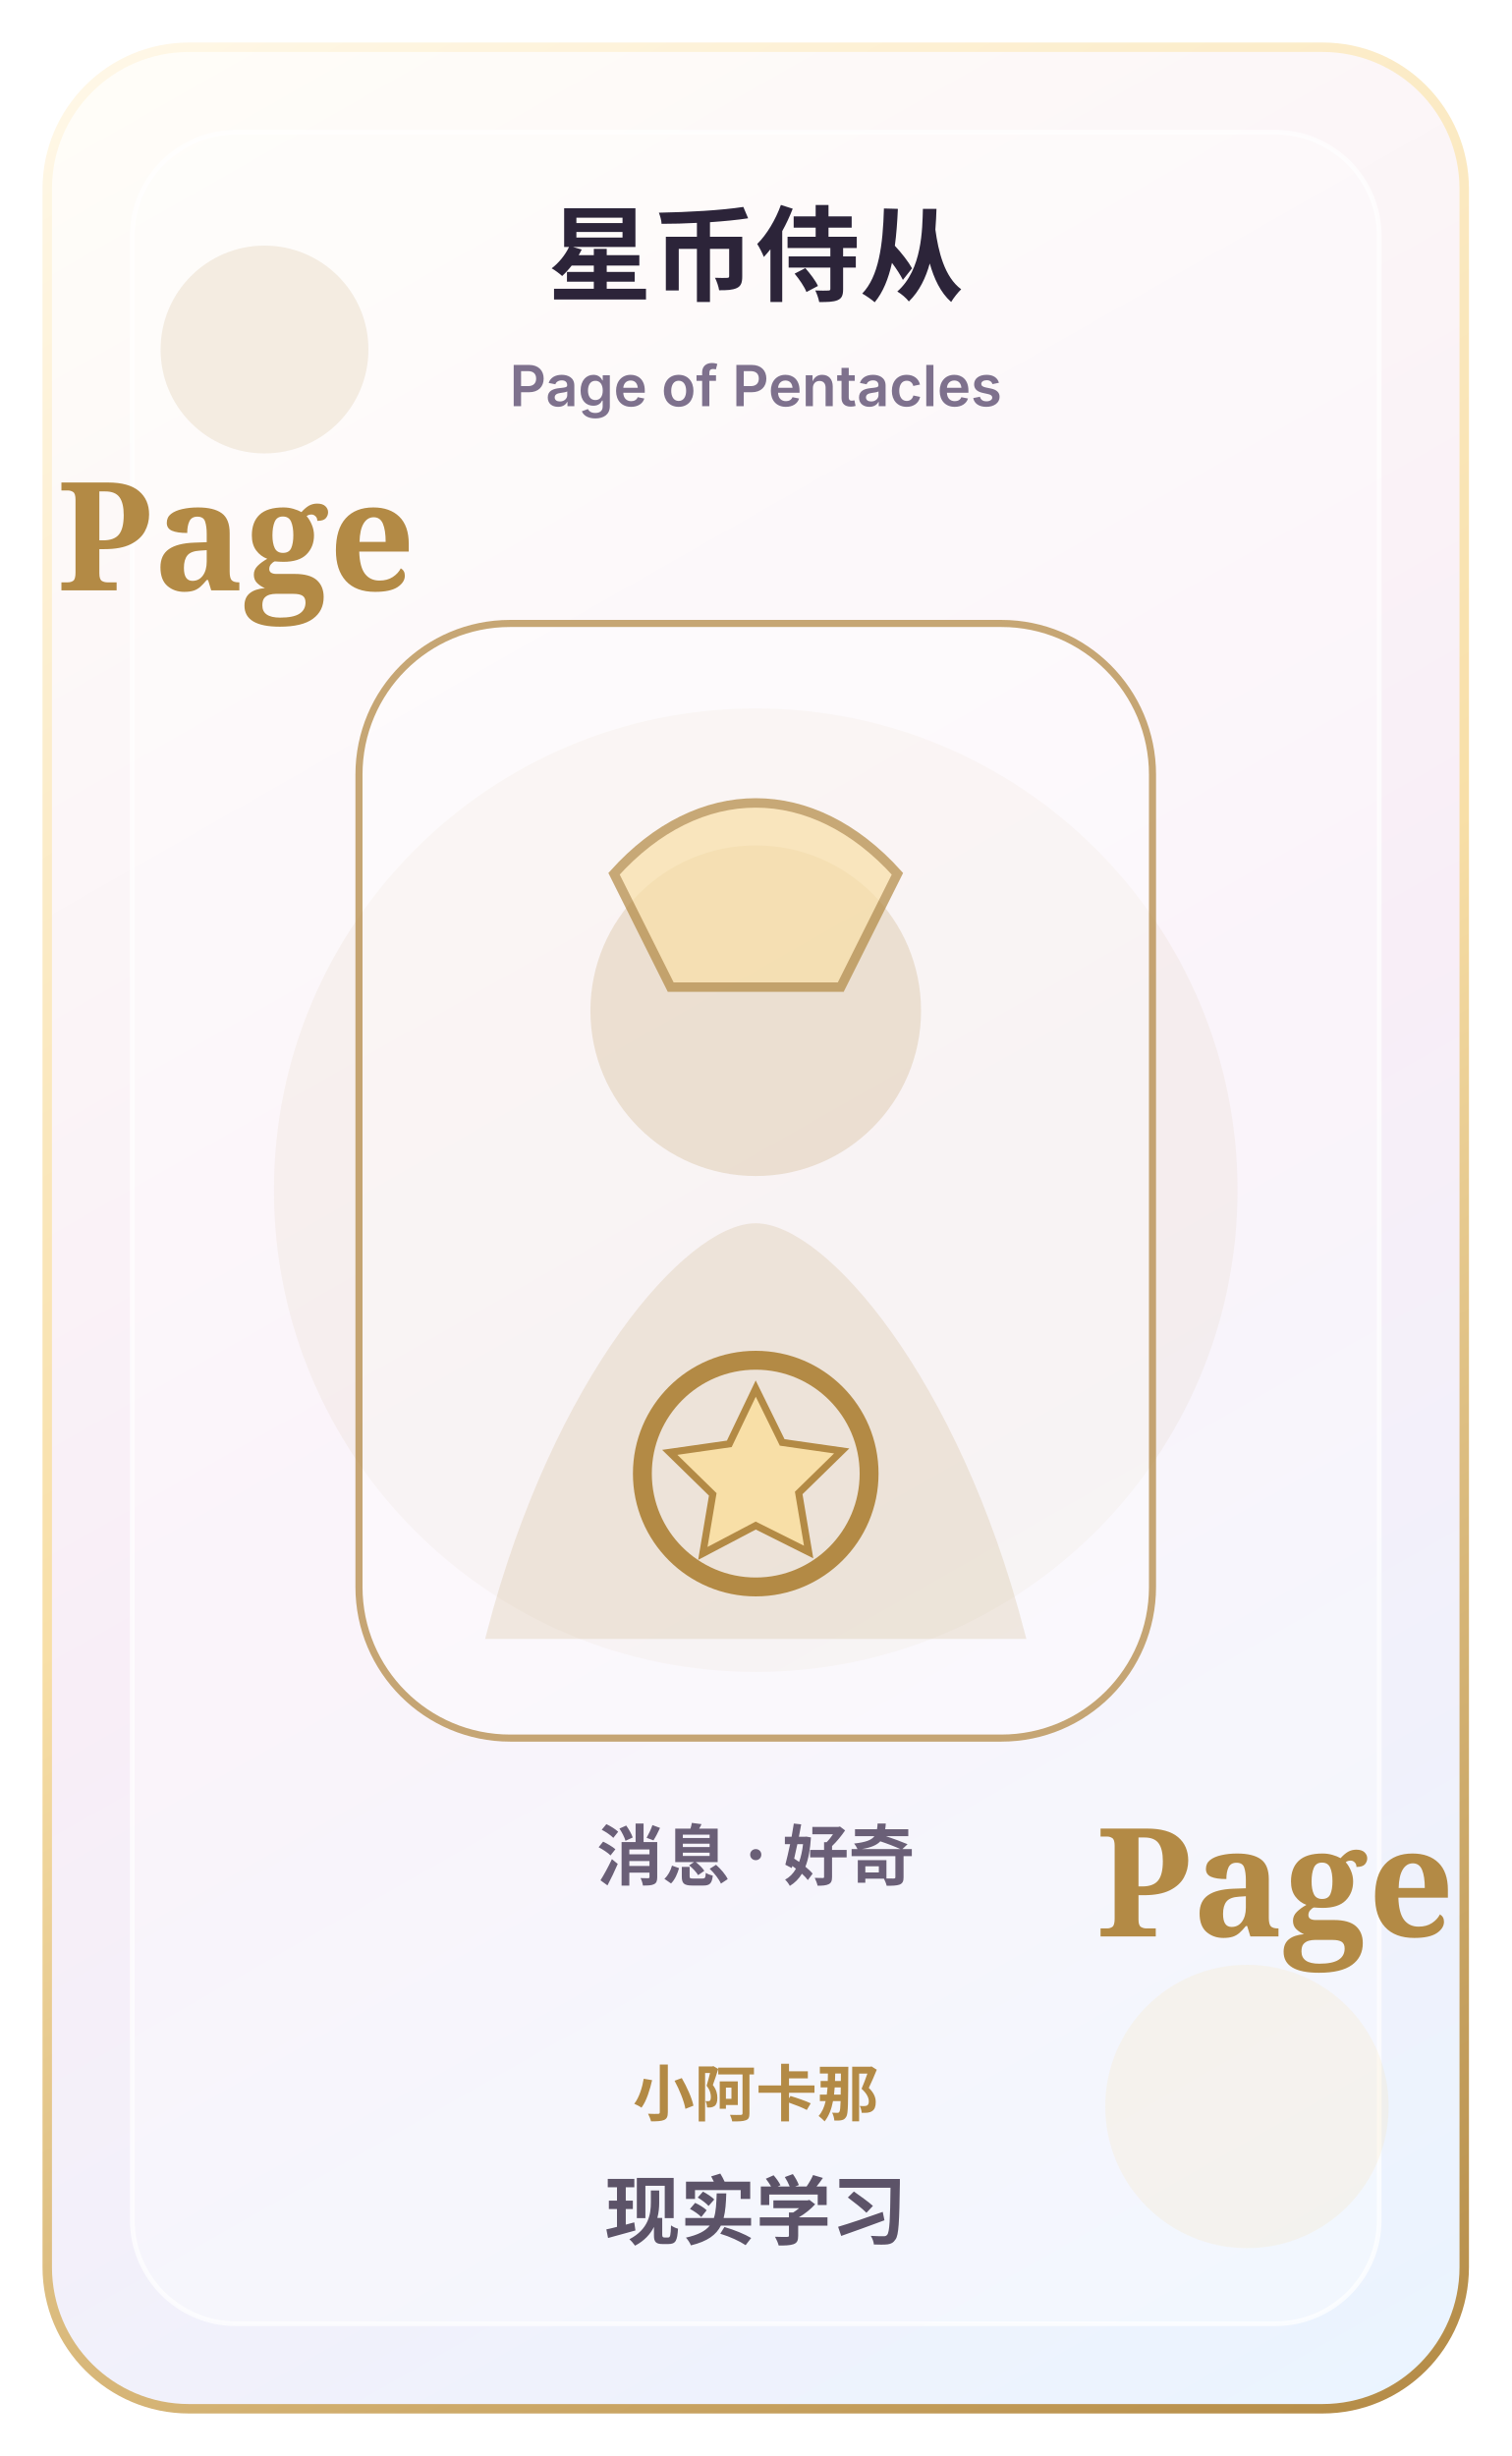
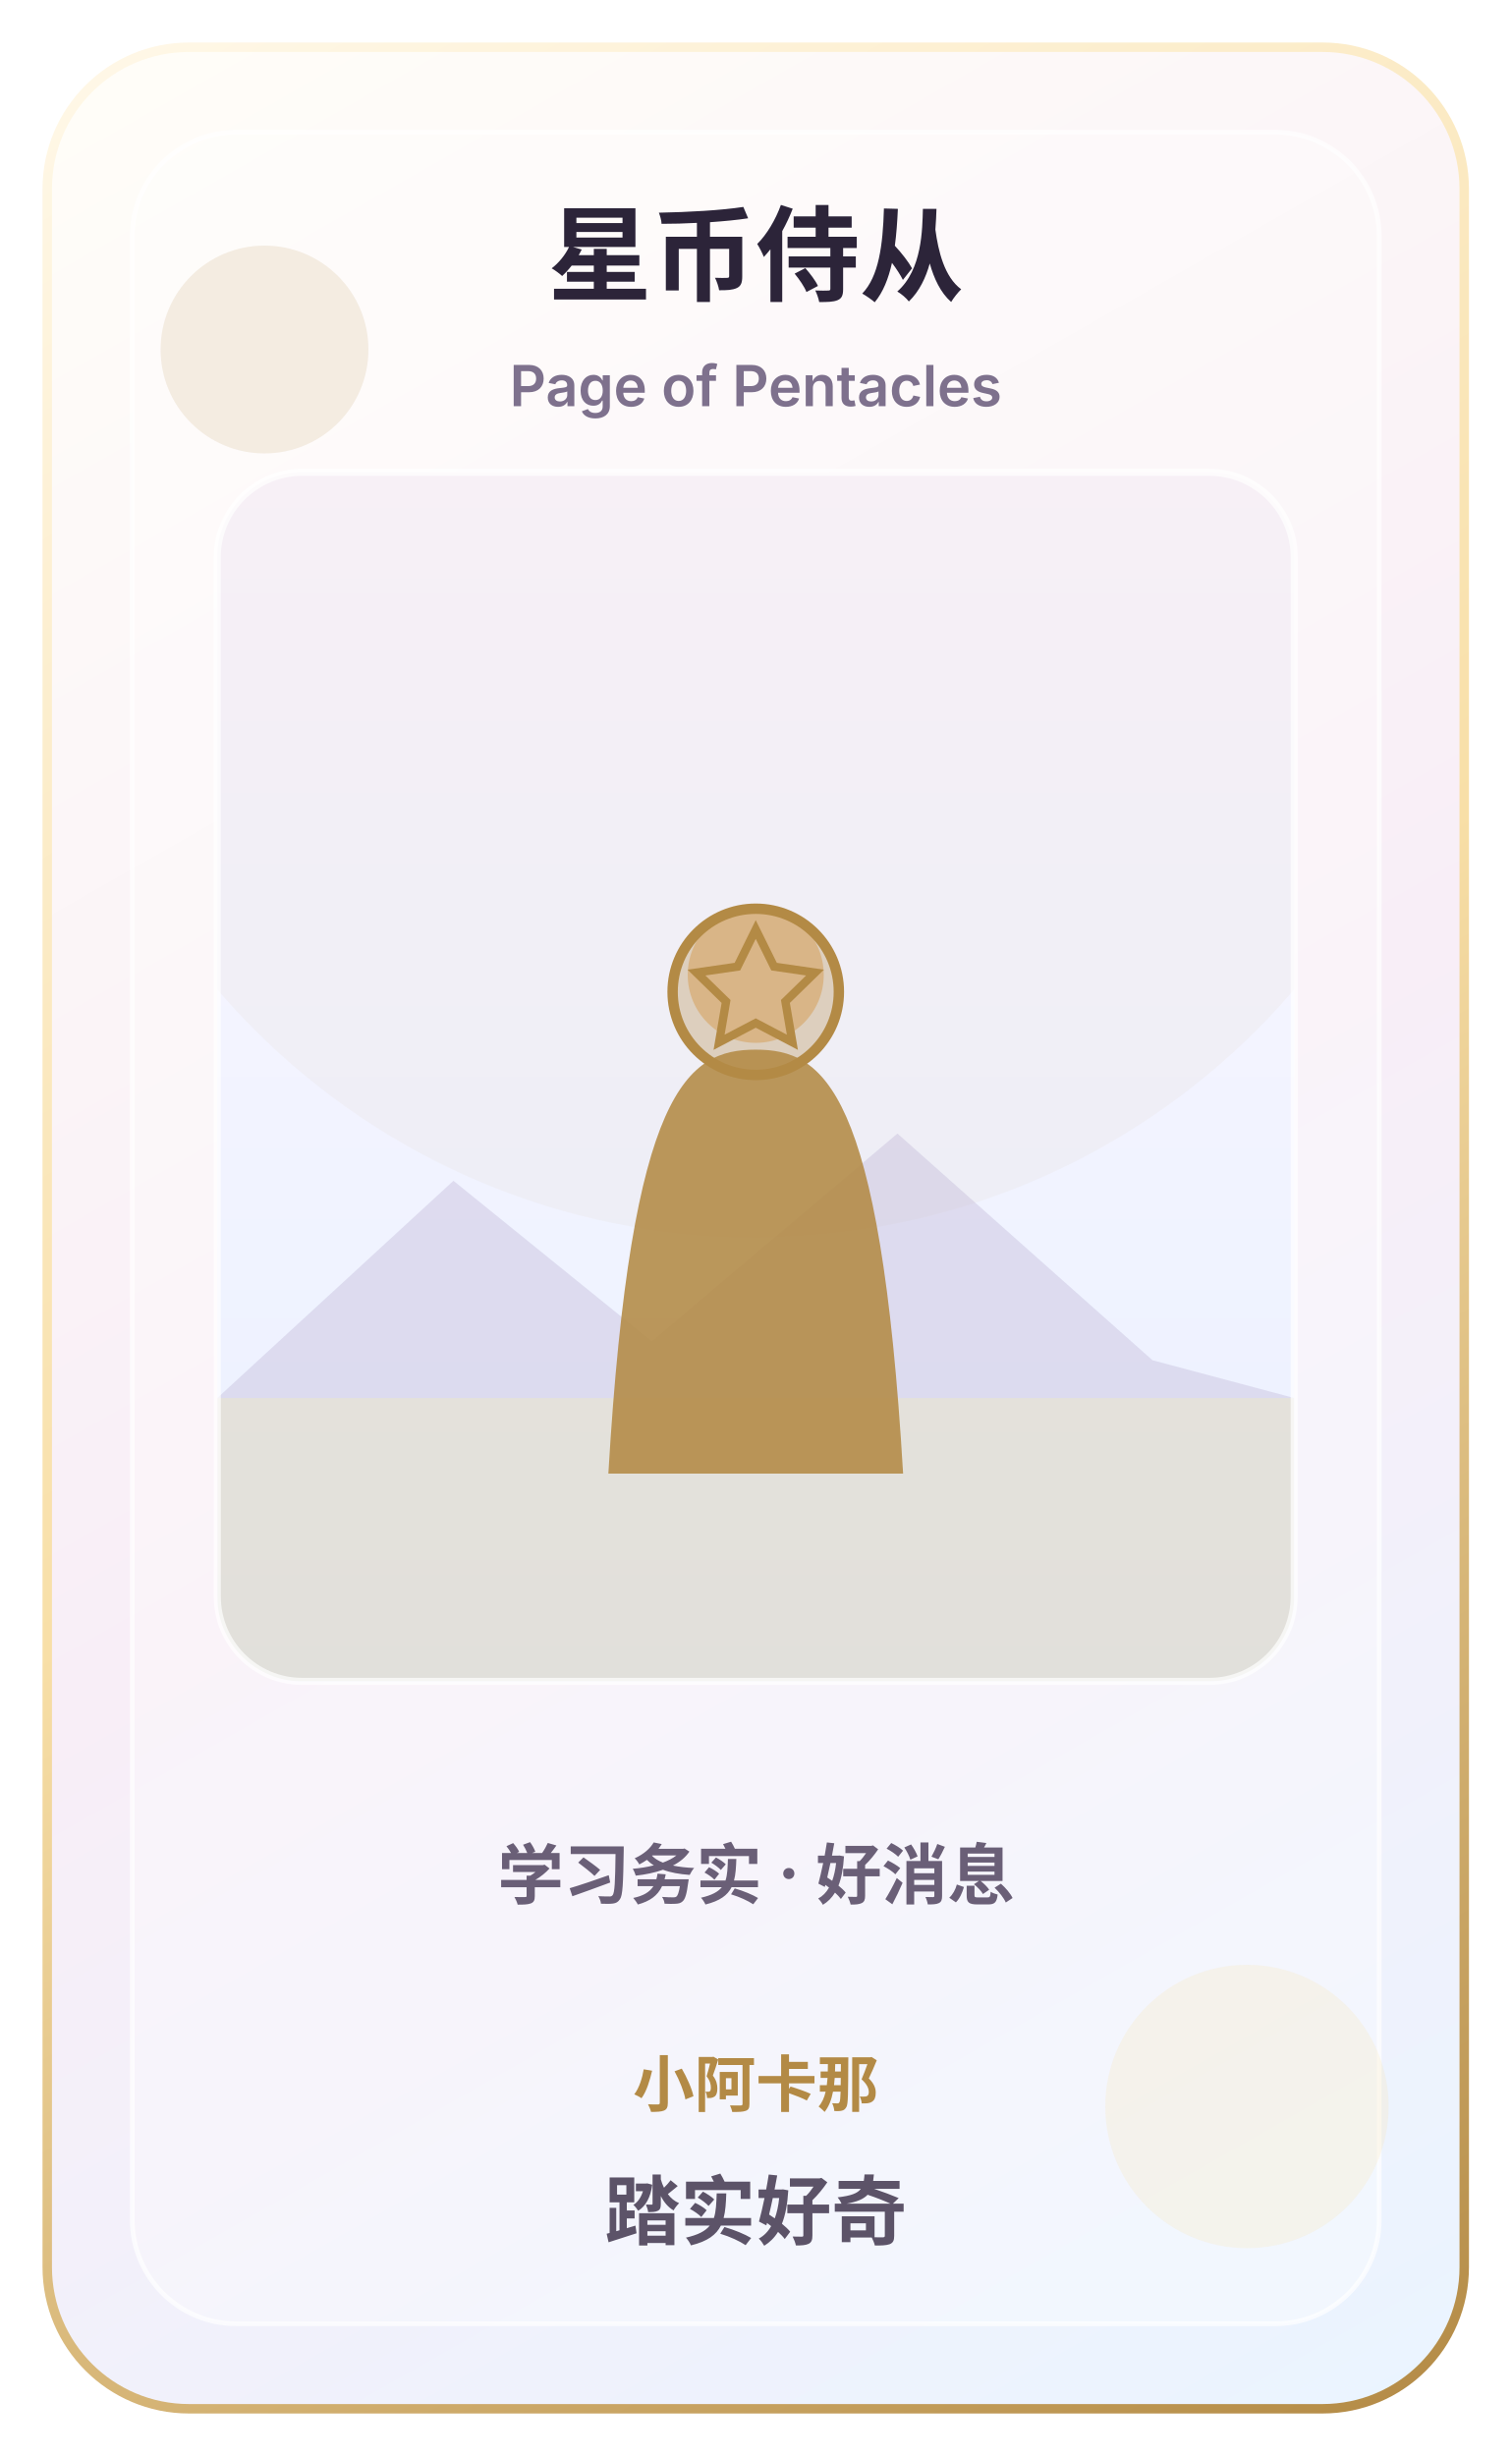
<svg xmlns="http://www.w3.org/2000/svg" width="320" height="520" viewBox="0 0 320 520" fill="none" role="img" aria-label="星币侍从">
  <rect x="10" y="10" width="300" height="500" rx="30" fill="url(#paper)" stroke="url(#edge)" stroke-width="2" />
-   <rect x="28" y="28" width="264" height="464" rx="22" fill="rgba(255,255,255,.34)" stroke="rgba(255,255,255,.72)" />
+   <rect x="28" y="28" width="264" height="464" rx="22" fill="rgba(255,255,255,.30)" stroke="rgba(255,255,255,.7)" />
  <circle cx="56" cy="74" r="22" fill="#B38A45" opacity=".14" />
-   <circle cx="264" cy="446" r="30" fill="#F8DFA7" opacity=".18" />
+   <circle cx="264" cy="446" r="30" fill="#F8DFA7" opacity=".2" />
  <text x="160" y="62" text-anchor="middle" font-family="-apple-system,BlinkMacSystemFont,Segoe UI,sans-serif" font-size="22" font-weight="700" fill="#2C2439">星币侍从</text>
  <text x="160" y="86" text-anchor="middle" font-family="-apple-system,BlinkMacSystemFont,Segoe UI,sans-serif" font-size="12" font-weight="600" fill="#7E718D">Page of Pentacles</text>
-   <text x="50" y="125" text-anchor="middle" font-family="Georgia,serif" font-size="32" font-weight="700" fill="#B38A45">Page</text>
-   <text x="270" y="410" text-anchor="middle" font-family="Georgia,serif" font-size="32" font-weight="700" fill="#B38A45">Page</text>
-   <circle cx="160" cy="252" r="102" fill="#B38A45" opacity=".07" />
-   <rect x="76" y="132" width="168" height="236" rx="32" fill="rgba(255,255,255,.44)" stroke="#B38A45" stroke-width="1.5" opacity=".74" />
-   <g>
-     <circle cx="160" cy="214" r="34" fill="#B38A45" opacity=".2" stroke="#B38A45" stroke-width="2" />
-     <path d="M130 185c18-20 42-20 60 0l-12 24h-36l-12-24Z" fill="#F8DFA7" opacity=".72" stroke="#B38A45" stroke-width="2" />
-     <path d="M104 346c14-54 42-86 56-86s42 32 56 86H104Z" fill="#B38A45" opacity=".16" stroke="#B38A45" stroke-width="2" />
-     <g opacity="1">
-       <circle cx="160" cy="312" r="24" fill="none" stroke="#B38A45" stroke-width="4" />
-       <path d="M160 294l5.6 11.4 12.6 1.8-9.1 8.9 2.1 12.5L160 323l-11.2 5.9 2.1-12.5-9.1-8.9 12.6-1.8L160 294Z" fill="#F8DFA7" stroke="#B38A45" stroke-width="1.5" />
+   <clipPath id="win">
+     <rect x="46" y="100" width="228" height="256" rx="18" />
+   </clipPath>
+   <g clip-path="url(#win)">
+     <rect x="46" y="100" width="228" height="256" fill="url(#sky)" />
+     <circle cx="160" cy="112" r="150" fill="#B38A45" opacity=".05" />
+     <path d="M46 296 L96 250 L138 284 L190 240 L244 288 L274 296 Z" fill="#b9b0d2" opacity="0.35" />
+     <rect x="46" y="296" width="228" height="60" fill="#d6cbaf" opacity="0.45" />
+     <g>
+       <path d="M128.8 312 C133.6 230.4 145.6 222.24 160 222.24 C174.4 222.24 186.4 230.4 191.2 312 Z" fill="#B38A45" opacity=".88" />
+       <circle cx="160" cy="206.4" r="14.4" fill="#EAC9A6" />
+     </g>
+     <g>
+       <circle cx="160" cy="210" r="17.6" fill="#B38A45" opacity=".32" />
+       <circle cx="160" cy="210" r="17.6" fill="none" stroke="#B38A45" stroke-width="2.2" />
+       <path d="M160 196.8 L163.88 204.66 L172.55 205.92 L166.28 212.04 L167.76 220.68 L160 216.6 L152.24 220.68 L153.72 212.04 L147.45 205.92 L156.12 204.66 Z" fill="none" stroke="#B38A45" stroke-width="1.76" />
    </g>
  </g>
-   <text x="160" y="398" text-anchor="middle" font-family="-apple-system,BlinkMacSystemFont,Segoe UI,sans-serif" font-size="14" font-weight="700" fill="#6A5F77">消息 · 好奇</text>
-   <text x="160" y="448" text-anchor="middle" font-family="-apple-system,BlinkMacSystemFont,Segoe UI,sans-serif" font-size="13" font-weight="700" fill="#B38A45">小阿卡那</text>
-   <text x="160" y="474" text-anchor="middle" font-family="-apple-system,BlinkMacSystemFont,Segoe UI,sans-serif" font-size="16" font-weight="700" fill="#5C5368">现实学习</text>
+   <rect x="46" y="100" width="228" height="256" rx="18" fill="none" stroke="rgba(255,255,255,.7)" stroke-width="1.5" />
+   <text x="160" y="402" text-anchor="middle" font-family="-apple-system,BlinkMacSystemFont,Segoe UI,sans-serif" font-size="14" font-weight="700" fill="#6A5F77">学习务实 · 好消息</text>
+   <text x="160" y="446" text-anchor="middle" font-family="-apple-system,BlinkMacSystemFont,Segoe UI,sans-serif" font-size="13" font-weight="700" fill="#B38A45">小阿卡那</text>
+   <text x="160" y="474" text-anchor="middle" font-family="-apple-system,BlinkMacSystemFont,Segoe UI,sans-serif" font-size="16" font-weight="700" fill="#5C5368">踏实好奇</text>
  <defs>
    <linearGradient id="paper" x1="22" y1="18" x2="302" y2="510" gradientUnits="userSpaceOnUse">
      <stop stop-color="#FFFDF8" />
      <stop offset=".52" stop-color="#F8EEF7" />
      <stop offset="1" stop-color="#EAF4FF" />
    </linearGradient>
    <linearGradient id="edge" x1="14" y1="10" x2="310" y2="510" gradientUnits="userSpaceOnUse">
      <stop stop-color="#FFF8E8" />
      <stop offset=".5" stop-color="#F8DFA7" />
      <stop offset="1" stop-color="#B38A45" />
    </linearGradient>
+     <linearGradient id="sky" x1="0" y1="100" x2="0" y2="356" gradientUnits="userSpaceOnUse">
+       <stop stop-color="#FBF6FF" />
+       <stop offset="1" stop-color="#EAF1FF" />
+     </linearGradient>
  </defs>
</svg>
